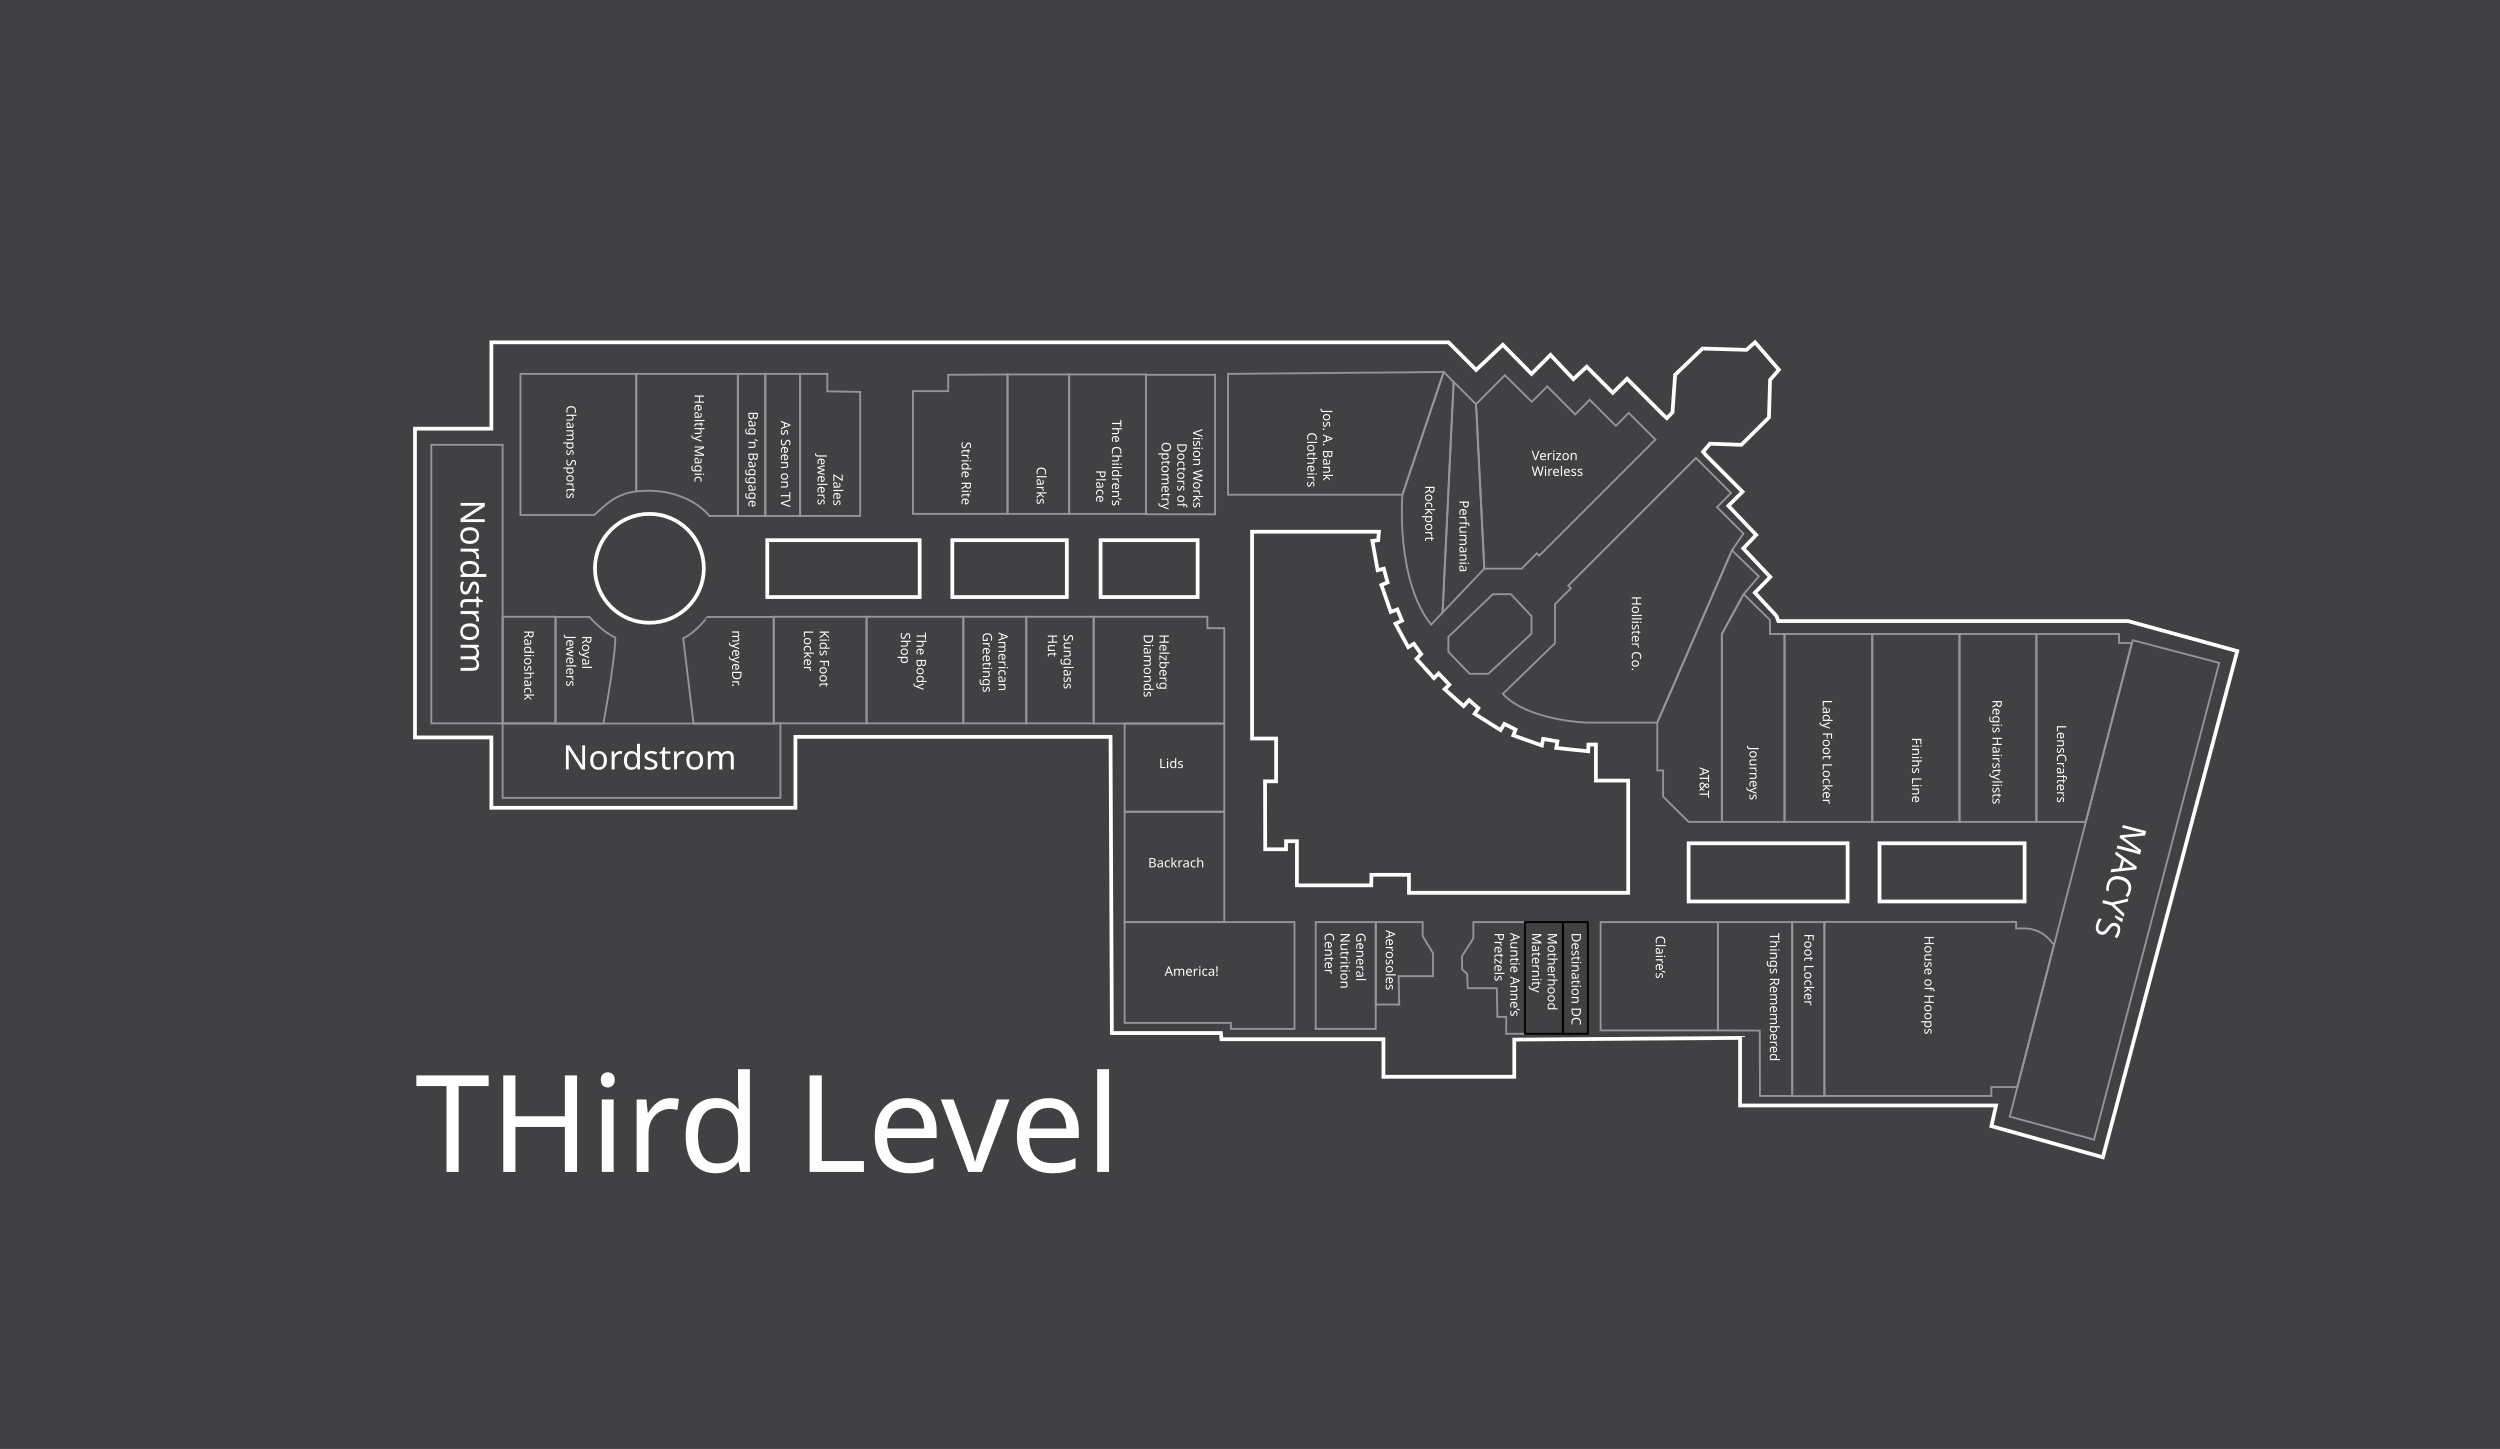
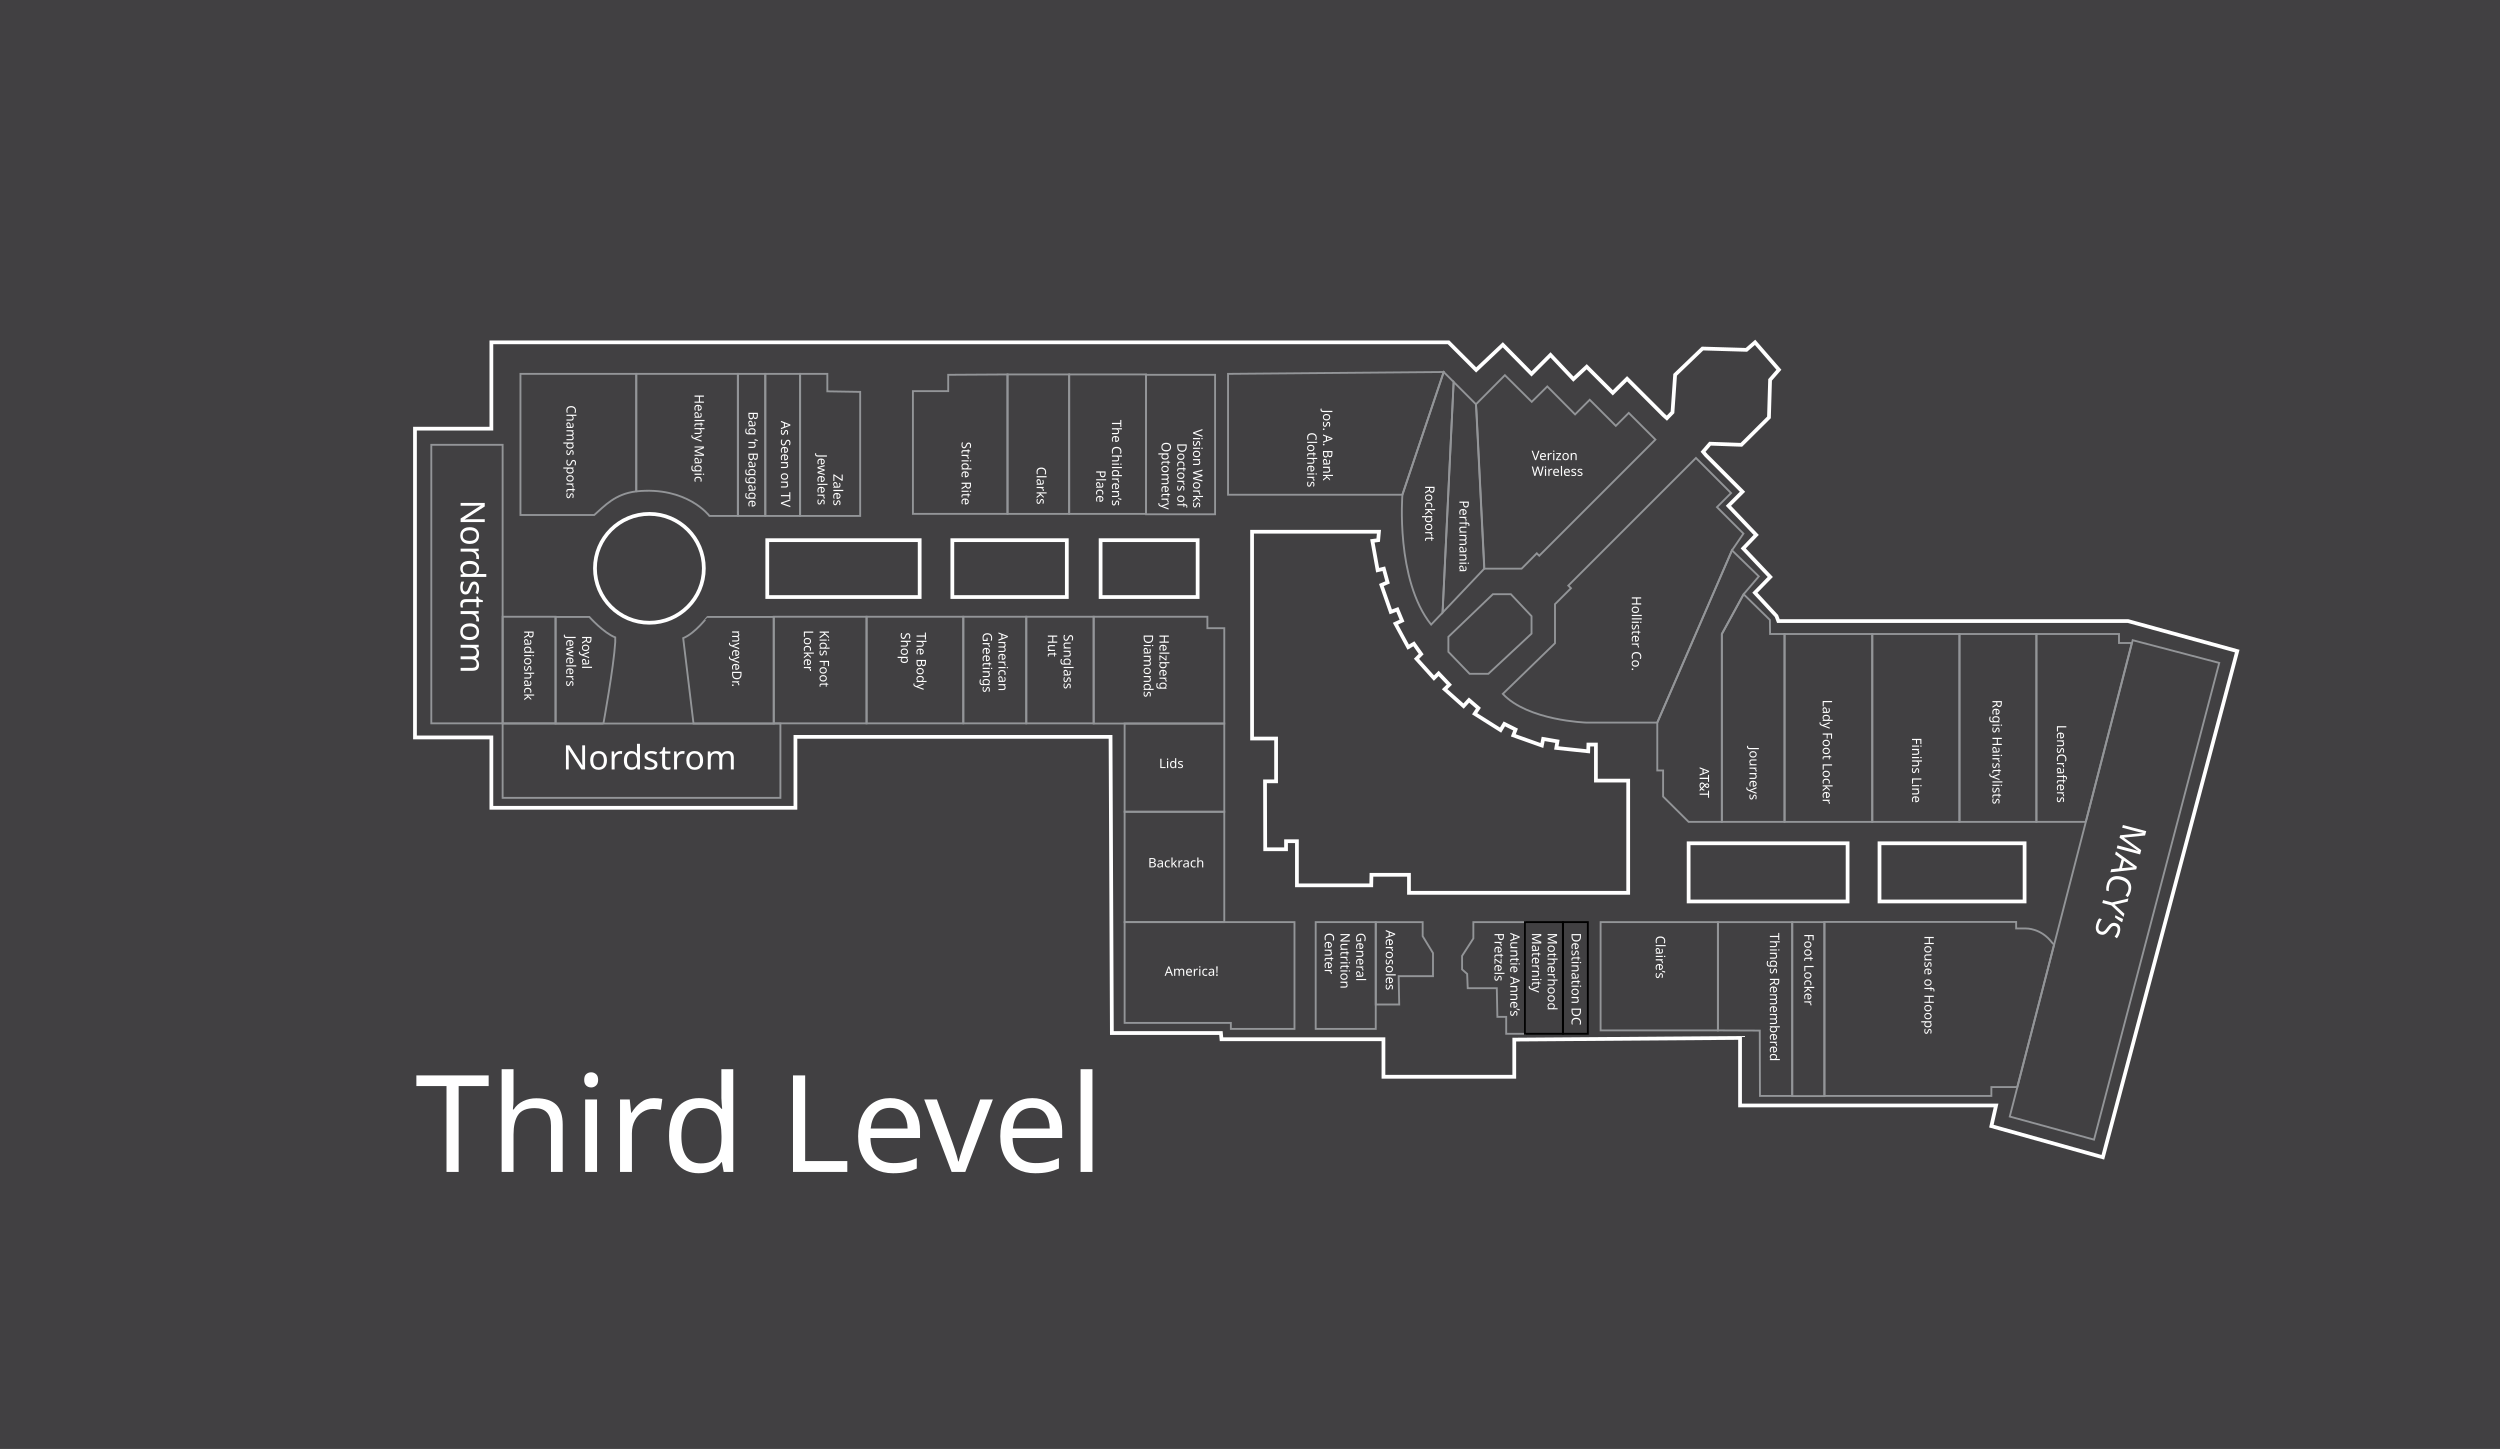
<svg xmlns="http://www.w3.org/2000/svg" version="1.1" x="0px" y="0px" viewBox="0 0 1332 772" enable-background="new 0 0 1332 772" xml:space="preserve">
  <g id="_x31_">
    <rect fill="#414042" width="1332" height="772" />
    <rect x="221.1" y="574" fill="none" width="570.1" height="180" />
-     <text transform="matrix(1 0 0 1 221.1229 624.3922)" fill="#FFFFFF" font-family="'BebasNeueBold'" font-size="72">THird Level</text>
+     <text transform="matrix(1 0 0 1 221.1229 624.3922)" fill="#FFFFFF" font-family="'BebasNeueBold'" font-size="72">Third Level</text>
    <path fill="none" stroke="#000000" stroke-miterlimit="10" d="M699.9,263.6" />
    <path fill="none" stroke="#000000" stroke-miterlimit="10" d="M366.3,385.5" />
    <path fill="none" stroke="#000000" stroke-miterlimit="10" d="M623.8,381.6" />
    <path fill="none" stroke="#000000" stroke-miterlimit="10" d="M321.5,385.5" />
    <path fill="none" stroke="#000000" stroke-miterlimit="10" d="M425,275.9" />
    <path fill="none" stroke="#000000" stroke-miterlimit="10" d="M423.3,276.5" />
    <path fill="none" stroke="#000000" stroke-width="2" stroke-miterlimit="10" d="M864,283.3" />
    <polygon fill="none" stroke="#939598" stroke-miterlimit="10" points="771.7,339.3 771.7,347.3 783,359 793,359 816,337.6    816,328.3 805,316.6 795.4,316.6  " />
  </g>
  <g id="Radioshack">
    <rect x="267.8" y="328.6" fill="none" stroke="#939598" stroke-miterlimit="10" width="28.2" height="56.8" />
    <rect x="270.4" y="335.8" fill="none" width="13.9" height="63.7" />
    <text transform="matrix(0 1 -1 0 279.2998 335.8138)" fill="#FFFFFF" font-family="'HelveticaNeue-Light'" font-size="7">Radioshack</text>
  </g>
  <g id="Royal_Jewelers">
    <path fill="none" stroke="#939598" stroke-miterlimit="10" d="M321.5,385.5H296v-56.8l1.5,0H314c0,0,7.7,8.6,13.8,10.9v2.5   C327,355.5,321.5,385.5,321.5,385.5" />
    <rect x="301.2" y="338.7" fill="none" width="13.9" height="63.7" />
    <text transform="matrix(0 1 -1 0 310.1182 338.6937)">
      <tspan x="0" y="0" fill="#FFFFFF" font-family="'HelveticaNeue-Light'" font-size="7">Royal</tspan>
      <tspan x="0" y="8.4" fill="#FFFFFF" font-family="'HelveticaNeue-Light'" font-size="7">Jewelers</tspan>
    </text>
  </g>
  <g id="myeyedr">
    <path fill="none" stroke="#939598" stroke-miterlimit="10" d="M364,340l5.5,45.5h42.8v-56.8c0,0-21.8,0-35.3,0   C376.9,328.6,370.6,337.3,364,340z" />
    <rect x="381.1" y="335.8" fill="none" width="13.9" height="63.7" />
    <text transform="matrix(0 1 -1 0 390.0703 335.8138)" fill="#FFFFFF" font-family="'HelveticaNeue-Light'" font-size="7">myeyeDr.</text>
  </g>
  <g id="Kids_Foot_Locker">
    <rect x="412.2" y="328.6" fill="none" stroke="#939598" stroke-miterlimit="10" width="49.5" height="56.8" />
    <rect x="427.8" y="335.8" fill="none" width="13.9" height="63.7" />
    <text transform="matrix(0 1 -1 0 436.7002 335.8138)">
      <tspan x="0" y="0" fill="#FFFFFF" font-family="'HelveticaNeue-Light'" font-size="7">Kids Foot</tspan>
      <tspan x="0" y="8.4" fill="#FFFFFF" font-family="'HelveticaNeue-Light'" font-size="7">Locker</tspan>
    </text>
  </g>
  <g id="The_Body_Shop">
    <rect x="461.7" y="328.6" fill="none" stroke="#939598" stroke-miterlimit="10" width="51.5" height="56.8" />
    <rect x="479.4" y="336.9" fill="none" width="13.9" height="63.7" />
    <text transform="matrix(0 1 -1 0 488.3418 336.9437)">
      <tspan x="0" y="0" fill="#FFFFFF" font-family="'HelveticaNeue-Light'" font-size="7">The Body</tspan>
      <tspan x="0" y="8.4" fill="#FFFFFF" font-family="'HelveticaNeue-Light'" font-size="7">Shop</tspan>
    </text>
  </g>
  <g id="American_Greetings">
    <rect x="513.3" y="328.6" fill="none" stroke="#939598" stroke-miterlimit="10" width="33.5" height="56.8" />
    <rect x="523" y="336.9" fill="none" width="13.9" height="63.7" />
    <text transform="matrix(0 1 -1 0 531.9756 336.9437)">
      <tspan x="0" y="0" fill="#FFFFFF" font-family="'HelveticaNeue-Light'" font-size="7">American</tspan>
      <tspan x="0" y="8.4" fill="#FFFFFF" font-family="'HelveticaNeue-Light'" font-size="7">Greetings</tspan>
    </text>
  </g>
  <g id="Sunglass_Hut">
    <rect x="546.8" y="328.6" fill="none" stroke="#939598" stroke-miterlimit="10" width="35.9" height="56.8" />
    <rect x="557.8" y="337.9" fill="none" width="13.9" height="63.7" />
    <text transform="matrix(0 1 -1 0 566.7002 337.9437)">
      <tspan x="0" y="0" fill="#FFFFFF" font-family="'HelveticaNeue-Light'" font-size="7">Sunglass</tspan>
      <tspan x="0" y="8.4" fill="#FFFFFF" font-family="'HelveticaNeue-Light'" font-size="7">Hut</tspan>
    </text>
  </g>
  <g id="Helzberg_Diamonds">
    <polygon fill="none" stroke="#939598" stroke-miterlimit="10" points="652.3,385.5 582.7,385.5 582.7,328.6 643.3,328.6    643.3,334.7 652.3,334.7  " />
    <rect x="608.8" y="337.9" fill="none" width="13.9" height="63.7" />
    <text transform="matrix(0 1 -1 0 617.7578 337.9437)">
      <tspan x="0" y="0" fill="#FFFFFF" font-family="'HelveticaNeue-Light'" font-size="7">Helzberg</tspan>
      <tspan x="0" y="8.4" fill="#FFFFFF" font-family="'HelveticaNeue-Light'" font-size="7">Diamonds</tspan>
    </text>
  </g>
  <g id="Lids">
    <rect x="599.2" y="385.5" fill="none" stroke="#939598" stroke-miterlimit="10" width="53.1" height="47" />
    <rect x="617.5" y="404.2" fill="none" width="63.7" height="13.9" />
    <text transform="matrix(1 0 0 1 617.521 409.2401)" fill="#FFFFFF" font-family="'HelveticaNeue-Light'" font-size="7">Lids</text>
  </g>
  <g id="Backrach">
    <rect x="599.2" y="432.5" fill="none" stroke="#939598" stroke-miterlimit="10" width="53.1" height="58.8" />
    <rect x="611.7" y="457.2" fill="none" width="63.7" height="13.9" />
    <text transform="matrix(1 0 0 1 611.7081 462.164)" fill="#FFFFFF" font-family="'HelveticaNeue-Light'" font-size="7">Backrach</text>
  </g>
  <g id="America">
    <polygon fill="none" stroke="#939598" stroke-miterlimit="10" points="599.2,491.3 689.7,491.3 689.7,548.2 655.8,548.2 655.8,545    599.2,545  " />
    <rect x="620.5" y="514.9" fill="none" width="63.7" height="13.9" />
    <text transform="matrix(1 0 0 1 620.4999 519.9135)" fill="#FFFFFF" font-family="'HelveticaNeue-Light'" font-size="7">America!</text>
  </g>
  <g id="General_Nutrition_Center">
    <rect x="701" y="491.3" fill="none" stroke="#939598" stroke-miterlimit="10" width="32" height="56.9" />
    <rect x="697" y="497" fill="none" width="30.6" height="63.7" />
    <text transform="matrix(-1.346898e-10 1 -1 -1.346898e-10 722.5908 497.0096)">
      <tspan x="0" y="0" fill="#FFFFFF" font-family="'HelveticaNeue-Light'" font-size="7">General</tspan>
      <tspan x="0" y="8.4" fill="#FFFFFF" font-family="'HelveticaNeue-Light'" font-size="7">Nutrition</tspan>
      <tspan x="0" y="16.8" fill="#FFFFFF" font-family="'HelveticaNeue-Light'" font-size="7">Center</tspan>
    </text>
  </g>
  <g id="Aerosoles">
    <polygon fill="none" stroke="#939598" stroke-miterlimit="10" points="745.2,520.1 745.5,535.2 733,535.2 733,491.3 758,491.3    758,498.8 763.5,507.8 763.5,520.1  " />
    <rect x="729.4" y="495.5" fill="none" width="13.9" height="63.7" />
    <text transform="matrix(-1.346898e-10 1 -1 -1.346898e-10 738.3408 495.5096)" fill="#FFFFFF" font-family="'HelveticaNeue-Light'" font-size="7">Aerosoles</text>
  </g>
  <g id="Auntie_Annes_Pretzels">
    <polygon fill="none" stroke="#939598" stroke-miterlimit="10" points="779,516.5 781.7,518.9 782,526.5 797.5,526.5 797.8,541.8    802.5,541.8 802.5,550.8 812.5,550.8 812.5,491.3 785,491.3 785,500 779,509.3  " />
    <rect x="795.8" y="497" fill="none" width="13.9" height="63.7" />
    <text transform="matrix(-1.346898e-10 1 -1 -1.346898e-10 804.6787 497.0096)">
      <tspan x="0" y="0" fill="#FFFFFF" font-family="'HelveticaNeue-Light'" font-size="7">Auntie Anne’s</tspan>
      <tspan x="0" y="8.4" fill="#FFFFFF" font-family="'HelveticaNeue-Light'" font-size="7">Pretzels</tspan>
    </text>
  </g>
  <g id="Motherhood_Maternity">
    <rect x="812.5" y="491.3" fill="none" stroke="#000000" stroke-miterlimit="10" width="20.2" height="59.5" />
    <rect x="815.7" y="497" fill="none" width="13.9" height="63.7" />
    <text transform="matrix(-1.346898e-10 1 -1 -1.346898e-10 824.5908 497.0096)">
      <tspan x="0" y="0" fill="#FFFFFF" font-family="'HelveticaNeue-Light'" font-size="7">Motherhood</tspan>
      <tspan x="0" y="8.4" fill="#FFFFFF" font-family="'HelveticaNeue-Light'" font-size="7">Maternity</tspan>
    </text>
  </g>
  <g id="Destination_DC">
    <rect x="832.8" y="491.3" fill="none" stroke="#000000" stroke-miterlimit="10" width="13.2" height="59.5" />
    <rect x="828.4" y="497" fill="none" width="13.9" height="63.7" />
    <text transform="matrix(-1.346898e-10 1 -1 -1.346898e-10 837.3232 497.0096)" fill="#FFFFFF" font-family="'HelveticaNeue-Light'" font-size="7">Destination DC</text>
  </g>
  <g id="Claires">
    <rect x="852.8" y="491.3" fill="none" stroke="#939598" stroke-miterlimit="10" width="62.5" height="57.7" />
    <rect x="873.2" y="498.5" fill="none" width="13.9" height="63.7" />
    <text transform="matrix(-1.346898e-10 1 -1 -1.346898e-10 882.1807 498.5096)" fill="#FFFFFF" font-family="'HelveticaNeue-Light'" font-size="7">Claire’s </text>
  </g>
  <g id="Things_Remembered">
    <polygon fill="none" stroke="#939598" stroke-miterlimit="10" points="937.6,549.1 937.7,583.9 954.9,583.9 954.9,491.3    915.3,491.3 915.3,549  " />
    <rect x="934.1" y="497" fill="none" width="13.9" height="63.7" />
    <text transform="matrix(-1.346898e-10 1 -1 -1.346898e-10 942.9932 497.0096)" fill="#FFFFFF" font-family="'HelveticaNeue-Light'" font-size="7">Things Remembered</text>
  </g>
  <g id="Foot_Locker">
    <rect x="954.9" y="491.3" fill="none" stroke="#939598" stroke-miterlimit="10" width="17.2" height="92.7" />
    <rect x="952.4" y="497.5" fill="none" width="13.9" height="63.7" />
    <text transform="matrix(-1.346898e-10 1 -1 -1.346898e-10 961.3232 497.5096)" fill="#FFFFFF" font-family="'HelveticaNeue-Light'" font-size="7">Foot Locker</text>
  </g>
  <g id="House_of_Hoops">
    <path fill="none" stroke="#939598" stroke-miterlimit="10" d="M972,583.9h89v-4.7h13.8l19.6-75.9l-1-1c-6-7.9-13.9-7.6-13.9-7.6   h-5.3v-3.5H972L972,583.9z" />
    <rect x="1016.4" y="498.5" fill="none" width="13.9" height="63.7" />
    <text transform="matrix(-1.346898e-10 1 -1 -1.346898e-10 1025.323 498.5096)" fill="#FFFFFF" font-family="'HelveticaNeue-Light'" font-size="7">House of Hoops</text>
  </g>
  <g id="Macys">
    <polygon fill="none" stroke="#939598" stroke-miterlimit="10" points="1115.7,607.2 1070.8,594.9 1135.8,343.1 1136.3,341.1    1182.4,353.2  " />
    <rect x="1065.3" y="464.6" transform="matrix(-0.2551 0.9669 -0.9669 -0.2551 1864.969 -470.4171)" fill="none" width="96.8" height="37.1" />
    <text transform="matrix(-0.2551 0.9669 -0.9669 -0.2551 1131.517 437.8629)" fill="#FFFFFF" font-family="'HelveticaNeue-Light'" font-size="18">MACY’S</text>
  </g>
  <g id="Lens_Crafters">
    <polyline fill="none" stroke="#939598" stroke-miterlimit="10" points="1111.3,437.9 1085,437.9 1085,337.8 1129,337.8 1129,342.6    1135.8,342.6 1111.3,437.9  " />
    <rect x="1087" y="360.9" fill="none" width="13.9" height="63.7" />
    <text transform="matrix(-1.346898e-10 1 -1 -1.346898e-10 1095.931 386.2323)" fill="#FFFFFF" font-family="'HelveticaNeue-Light'" font-size="7">LensCrafters</text>
  </g>
  <g id="Regis_Hairstylists">
    <rect x="1044" y="337.8" fill="none" stroke="#939598" stroke-miterlimit="10" width="41" height="100.1" />
    <rect x="1052.6" y="360.1" fill="none" width="13.9" height="63.7" />
    <text transform="matrix(-1.346898e-10 1 -1 -1.346898e-10 1061.573 372.8512)" fill="#FFFFFF" font-family="'HelveticaNeue-Light'" font-size="7">Regis Hairstylists</text>
  </g>
  <g id="Finish_Line">
    <rect x="997.5" y="337.8" fill="none" stroke="#939598" stroke-miterlimit="10" width="46.5" height="100.1" />
    <rect x="1009.8" y="360.9" fill="none" width="13.9" height="63.7" />
    <text transform="matrix(-1.346898e-10 1 -1 -1.346898e-10 1018.716 392.9803)" fill="#FFFFFF" font-family="'HelveticaNeue-Light'" font-size="7">Finihs Line</text>
  </g>
  <g id="Lady_Foot_Locker">
    <rect x="950.8" y="337.8" fill="none" stroke="#939598" stroke-miterlimit="10" width="46.8" height="100.1" />
    <rect x="962.2" y="361.9" fill="none" width="13.9" height="63.7" />
    <text transform="matrix(-1.346898e-10 1 -1 -1.346898e-10 971.1279 372.826)" fill="#FFFFFF" font-family="'HelveticaNeue-Light'" font-size="7">Lady Foot Locker</text>
  </g>
  <g id="AT_and_T">
    <polygon fill="none" stroke="#939598" stroke-miterlimit="10" points="883,385 883,410.5 886.1,410.5 886.1,424.4 899.7,437.9    915.8,437.9 917.4,437.9 917.4,337.8 929,316.6 937.1,307.1 922.8,293.2  " />
    <rect x="896.6" y="361.6" fill="none" width="13.9" height="63.7" />
    <text transform="matrix(-1.346898e-10 1 -1 -1.346898e-10 905.5732 408.7844)" fill="#FFFFFF" font-family="'HelveticaNeue-Light'" font-size="7">AT&amp;T</text>
  </g>
  <g id="Journeys">
    <polygon fill="none" stroke="#939598" stroke-miterlimit="10" points="917.4,437.9 950.8,437.9 950.8,337.8 943.1,337.8 943,330.3    929,316.6 917.4,337.8  " />
    <rect x="923.2" y="361.6" fill="none" width="13.9" height="63.7" />
    <text transform="matrix(-1.346898e-10 1 -1 -1.346898e-10 932.1279 397.8997)" fill="#FFFFFF" font-family="'HelveticaNeue-Light'" font-size="7">Journeys</text>
  </g>
  <g id="Outline">
    <rect x="1001.4" y="449.3" fill="none" stroke="#FFFFFF" stroke-width="2" stroke-miterlimit="10" width="77.3" height="31" />
    <rect x="899.7" y="449.3" fill="none" stroke="#FFFFFF" stroke-width="2" stroke-miterlimit="10" width="84.7" height="31" />
    <rect x="408.8" y="287.8" fill="none" stroke="#FFFFFF" stroke-width="2" stroke-miterlimit="10" width="81.2" height="30.3" />
    <rect x="507.4" y="287.8" fill="none" stroke="#FFFFFF" stroke-width="2" stroke-miterlimit="10" width="61" height="30.3" />
    <rect x="586.4" y="287.8" fill="none" stroke="#FFFFFF" stroke-width="2" stroke-miterlimit="10" width="51.7" height="30.3" />
    <circle fill="none" stroke="#FFFFFF" stroke-width="2" stroke-miterlimit="10" cx="346" cy="302.8" r="29" />
    <polygon fill="none" stroke="#FFFFFF" stroke-width="2" stroke-miterlimit="10" points="730.8,283.3 667.1,283.3 667.1,393.5    679.9,393.5 679.9,416.3 674,416.3 674.1,452.5 685.2,452.5 685.2,448.2 691,448.2 691,452.5 691,471.7 730.6,471.7 730.7,466.1    750.7,466.1 750.7,475.7 867.5,475.7 867.5,415.9 850.3,415.9 850.3,396.7 846.3,396.7 846.2,400.3 829.2,398.5 829.8,395    822.2,393.7 821.5,397.2 806.3,391.8 807.5,388.7 801.5,385.7 799.5,389 785.7,380.3 787.7,377.3 782.7,373 779.8,376.2    769.7,367.2 772.2,364.8 766.5,358.8 764,361.3 754.7,351 757.2,348.5 753.3,343 750.3,344.8 743.5,332.3 747,330.7 744.5,324.7    741,326 736,311.7 739.3,310.3 737.3,303 734,303.8 731.2,288.2 734.3,287.8 734.7,283.3  " />
    <polygon fill="none" stroke="#FFFFFF" stroke-width="2" stroke-miterlimit="10" points="946.5,328.2 935,315.8 943.2,307.4    928.8,292.2 935.7,285 920.9,269.5 928.4,262 909,242.6 907.4,240.7 911.1,236.4 927.8,237 942.5,222.4 943.1,202.4 947.8,197    935.1,182.4 930.5,186.4 907.1,185.7 892.5,199.7 891.1,219.7 888.1,222.8 886.3,221.2 866.9,201.8 859.3,209.3 845.4,195.4    838.3,202 826.1,189.1 816,199.2 800.7,183.7 786.5,197.1 771.8,182.4 261.8,182.4 261.8,228.4 221.1,228.4 221.1,392.9    261.8,392.9 261.8,430.4 423.8,430.4 423.8,392.6 591.7,392.6 592.4,550.4 650.5,550.4 650.8,553.7 737.1,553.7 737.1,573.7    806.8,573.7 806.8,553.9 927.1,553 927.1,589 1063.5,589 1061,600 1120.4,616.6 1192,346.9 1133.8,330.9 947.5,330.9  " />
  </g>
  <g id="Verizon_Wireless">
    <polygon fill="none" stroke="#939598" stroke-miterlimit="10" points="790.8,303 810.7,303 818.8,294.8 820.1,296.1 882,234.2    867.8,220 860.9,226.9 847,213 839.2,220.8 824.4,205.9 816.1,214.1 801.8,199.9 786.4,215.4  " />
    <rect x="816" y="240.2" fill="none" width="63.7" height="38.2" />
    <text transform="matrix(1 0 0 1 816.0422 245.1564)">
      <tspan x="0" y="0" fill="#FFFFFF" font-family="'HelveticaNeue-Light'" font-size="7">Verizon</tspan>
      <tspan x="0" y="8.4" fill="#FFFFFF" font-family="'HelveticaNeue-Light'" font-size="7">Wireless</tspan>
    </text>
  </g>
  <g id="Rockport">
    <path fill="none" stroke="#939598" stroke-miterlimit="10" d="M774.5,203.5l-5.3-5.3l-22,65.4c0,0-3.7,45.3,15.3,69.2l6.1-6.4   L774.5,203.5z" />
    <rect x="726.1" y="222.9" fill="none" width="38.2" height="63.7" />
    <text transform="matrix(-1.346898e-10 1 -1 -1.346898e-10 759.3232 258.6957)" fill="#FFFFFF" font-family="'HelveticaNeue-Light'" font-size="7">Rockport</text>
  </g>
  <g id="Jos_A_Bank">
    <polygon fill="none" stroke="#939598" stroke-miterlimit="10" points="654.3,263.6 654.3,199.2 769.2,198.2 747.2,263.6    699.9,263.6  " />
    <rect x="671.7" y="193.1" fill="none" width="38.2" height="63.7" />
    <text transform="matrix(-1.346898e-10 1 -1 -1.346898e-10 704.9014 218.2592)">
      <tspan x="0" y="0" fill="#FFFFFF" font-family="'HelveticaNeue-Light'" font-size="7">Jos. A. Bank</tspan>
      <tspan x="12.1" y="8.4" fill="#FFFFFF" font-family="'HelveticaNeue-Light'" font-size="7">Clotheirs</tspan>
    </text>
  </g>
  <g id="Vision_Works_Docotors_of_Optometry">
    <rect x="610.6" y="199.7" fill="none" stroke="#939598" stroke-miterlimit="10" width="36.8" height="74.3" />
    <rect x="602.4" y="203.9" fill="none" width="38.2" height="63.7" />
    <text transform="matrix(-1.346898e-10 1 -1 -1.346898e-10 635.6582 228.5886)">
      <tspan x="0" y="0" fill="#FFFFFF" font-family="'HelveticaNeue-Light'" font-size="7">Vision Works</tspan>
      <tspan x="7.5" y="8.4" fill="#FFFFFF" font-family="'HelveticaNeue-Light'" font-size="7">Doctors of</tspan>
      <tspan x="6.9" y="16.8" fill="#FFFFFF" font-family="'HelveticaNeue-Light'" font-size="7">Optometry</tspan>
    </text>
  </g>
  <g id="Perfumania">
    <polygon fill="none" stroke="#939598" stroke-miterlimit="10" points="768.6,326.4 790.8,303 790.8,301.2 786.7,219.7 786.4,215.4    774.5,203.5  " />
    <rect x="768.6" y="236.9" fill="none" width="13.9" height="63.7" />
    <text transform="matrix(-1.346898e-10 1 -1 -1.346898e-10 777.5732 266.569)" fill="#FFFFFF" font-family="'HelveticaNeue-Light'" font-size="7">Perfumania</text>
  </g>
  <g id="The_Children_x27_s_Place">
    <rect x="569.7" y="199.5" fill="none" stroke="#939598" stroke-miterlimit="10" width="40.9" height="74.3" />
    <rect x="582.8" y="203.4" fill="none" width="14.7" height="63.7" />
    <text transform="matrix(-1.346898e-10 1 -1 -1.346898e-10 592.4473 223.6726)">
      <tspan x="0" y="0" fill="#FFFFFF" font-family="'HelveticaNeue-Light'" font-size="7">The Children’s</tspan>
      <tspan x="26.8" y="8.4" fill="#FFFFFF" font-family="'HelveticaNeue-Light'" font-size="7">Place</tspan>
    </text>
  </g>
  <g id="Stride_Rite">
    <polygon fill="none" stroke="#939598" stroke-miterlimit="10" points="536.8,273.8 486.4,273.8 486.4,208.4 505.2,208.4    505.2,199.7 536.8,199.5  " />
    <rect x="502.7" y="202.9" fill="none" width="14.7" height="63.7" />
    <text transform="matrix(-1.346898e-10 1 -1 -1.346898e-10 512.3252 235.3601)" fill="#FFFFFF" font-family="'HelveticaNeue-Light'" font-size="7">Stride Rite</text>
  </g>
  <g id="Clarks">
    <rect x="536.8" y="199.5" fill="none" stroke="#939598" stroke-miterlimit="10" width="32.8" height="74.3" />
    <rect x="542.7" y="203.9" fill="none" width="14.7" height="63.7" />
    <text transform="matrix(-1.346898e-10 1 -1 -1.346898e-10 552.3252 248.6794)" fill="#FFFFFF" font-family="'HelveticaNeue-Light'" font-size="7">Clarks</text>
  </g>
  <g id="Nordstrom">
    <rect x="229.8" y="237" fill="none" stroke="#939598" stroke-miterlimit="10" width="38" height="148.4" />
    <rect x="267.8" y="385.5" fill="none" stroke="#939598" stroke-miterlimit="10" width="148" height="39.6" />
    <rect x="299.8" y="397.1" fill="none" width="96.8" height="37.1" />
    <text transform="matrix(1 0 0 1 299.7865 409.9793)" fill="#FFFFFF" font-family="'HelveticaNeue-Light'" font-size="18">Nordstrom</text>
    <rect x="221.1" y="266.2" fill="none" width="37.1" height="96.8" />
    <text transform="matrix(0 1 -1 0 245.416 266.2175)" fill="#FFFFFF" font-family="'HelveticaNeue-Light'" font-size="18">Nordstrom</text>
  </g>
  <g id="Champs_Sports">
    <path fill="none" stroke="#939598" stroke-miterlimit="10" d="M311.5,274.4h-34.2v-75.2H339v62.6c-11.4,1.4-16.8,7.7-22.4,12.6   H311.5z" />
    <rect x="292.2" y="215.9" fill="none" width="14.7" height="63.7" />
    <text transform="matrix(-1.346898e-10 1 -1 -1.346898e-10 301.8213 215.9264)" fill="#FFFFFF" font-family="'HelveticaNeue-Light'" font-size="7">Champs Sports</text>
  </g>
  <g id="Healthy_Magic">
    <path fill="none" stroke="#939598" stroke-miterlimit="10" d="M339,261.8v-62.6h54.2v75.7H378C378,274.9,366.1,259,339,261.8" />
    <rect x="360.4" y="210.1" fill="none" width="14.7" height="63.7" />
    <text transform="matrix(-1.346898e-10 1 -1 -1.346898e-10 370.0449 210.0817)" fill="#FFFFFF" font-family="'HelveticaNeue-Light'" font-size="7">Healthy Magic</text>
  </g>
  <g id="Bag_n_Baggage">
    <rect x="393.1" y="199.2" fill="none" stroke="#939598" stroke-miterlimit="10" width="14.6" height="75.7" />
    <rect x="389.1" y="219.3" fill="none" width="14.7" height="63.7" />
    <text transform="matrix(-1.346898e-10 1 -1 -1.346898e-10 398.7734 219.2598)" fill="#FFFFFF" font-family="'HelveticaNeue-Light'" font-size="7">Bag ‘n Baggage</text>
  </g>
  <g id="As_Seen_on_TV">
    <rect x="407.8" y="199.2" fill="none" stroke="#939598" stroke-miterlimit="10" width="18.5" height="75.7" />
    <rect x="406.4" y="224.2" fill="none" width="14.7" height="63.7" />
    <text transform="matrix(-1.346898e-10 1 -1 -1.346898e-10 416.0859 224.226)" fill="#FFFFFF" font-family="'HelveticaNeue-Light'" font-size="7">As Seen on TV</text>
  </g>
  <g id="Zales_Jewelers">
    <polygon fill="none" stroke="#939598" stroke-miterlimit="10" points="426.3,274.9 458.3,274.9 458.3,208.8 440.8,208.5    440.8,199.2 426.3,199.2  " />
    <rect x="434.3" y="204.8" fill="none" width="14.7" height="63.7" />
    <text transform="matrix(-1.346898e-10 1 -1 -1.346898e-10 443.9922 252.4952)">
      <tspan x="0" y="0" fill="#FFFFFF" font-family="'HelveticaNeue-Light'" font-size="7">Zales</tspan>
      <tspan x="-10.5" y="8.4" fill="#FFFFFF" font-family="'HelveticaNeue-Light'" font-size="7">Jewelers</tspan>
    </text>
  </g>
  <g id="Hollister">
    <path fill="none" stroke="#939598" stroke-miterlimit="10" d="M922.8,293.2l6.1-8.9l-14.1-14.1l7.5-7.5l-18.7-18.7l-68,68l1.4,1.4   l-8.5,8.5v20.8l-27.8,27C814,384,845.2,385,845.2,385H883L922.8,293.2z" />
    <rect x="860.5" y="290.6" fill="none" width="13.9" height="63.7" />
    <text transform="matrix(-1.346898e-10 1 -1 -1.346898e-10 869.4229 317.5963)" fill="#FFFFFF" font-family="'HelveticaNeue-Light'" font-size="7">Hollister Co.</text>
  </g>
</svg>
